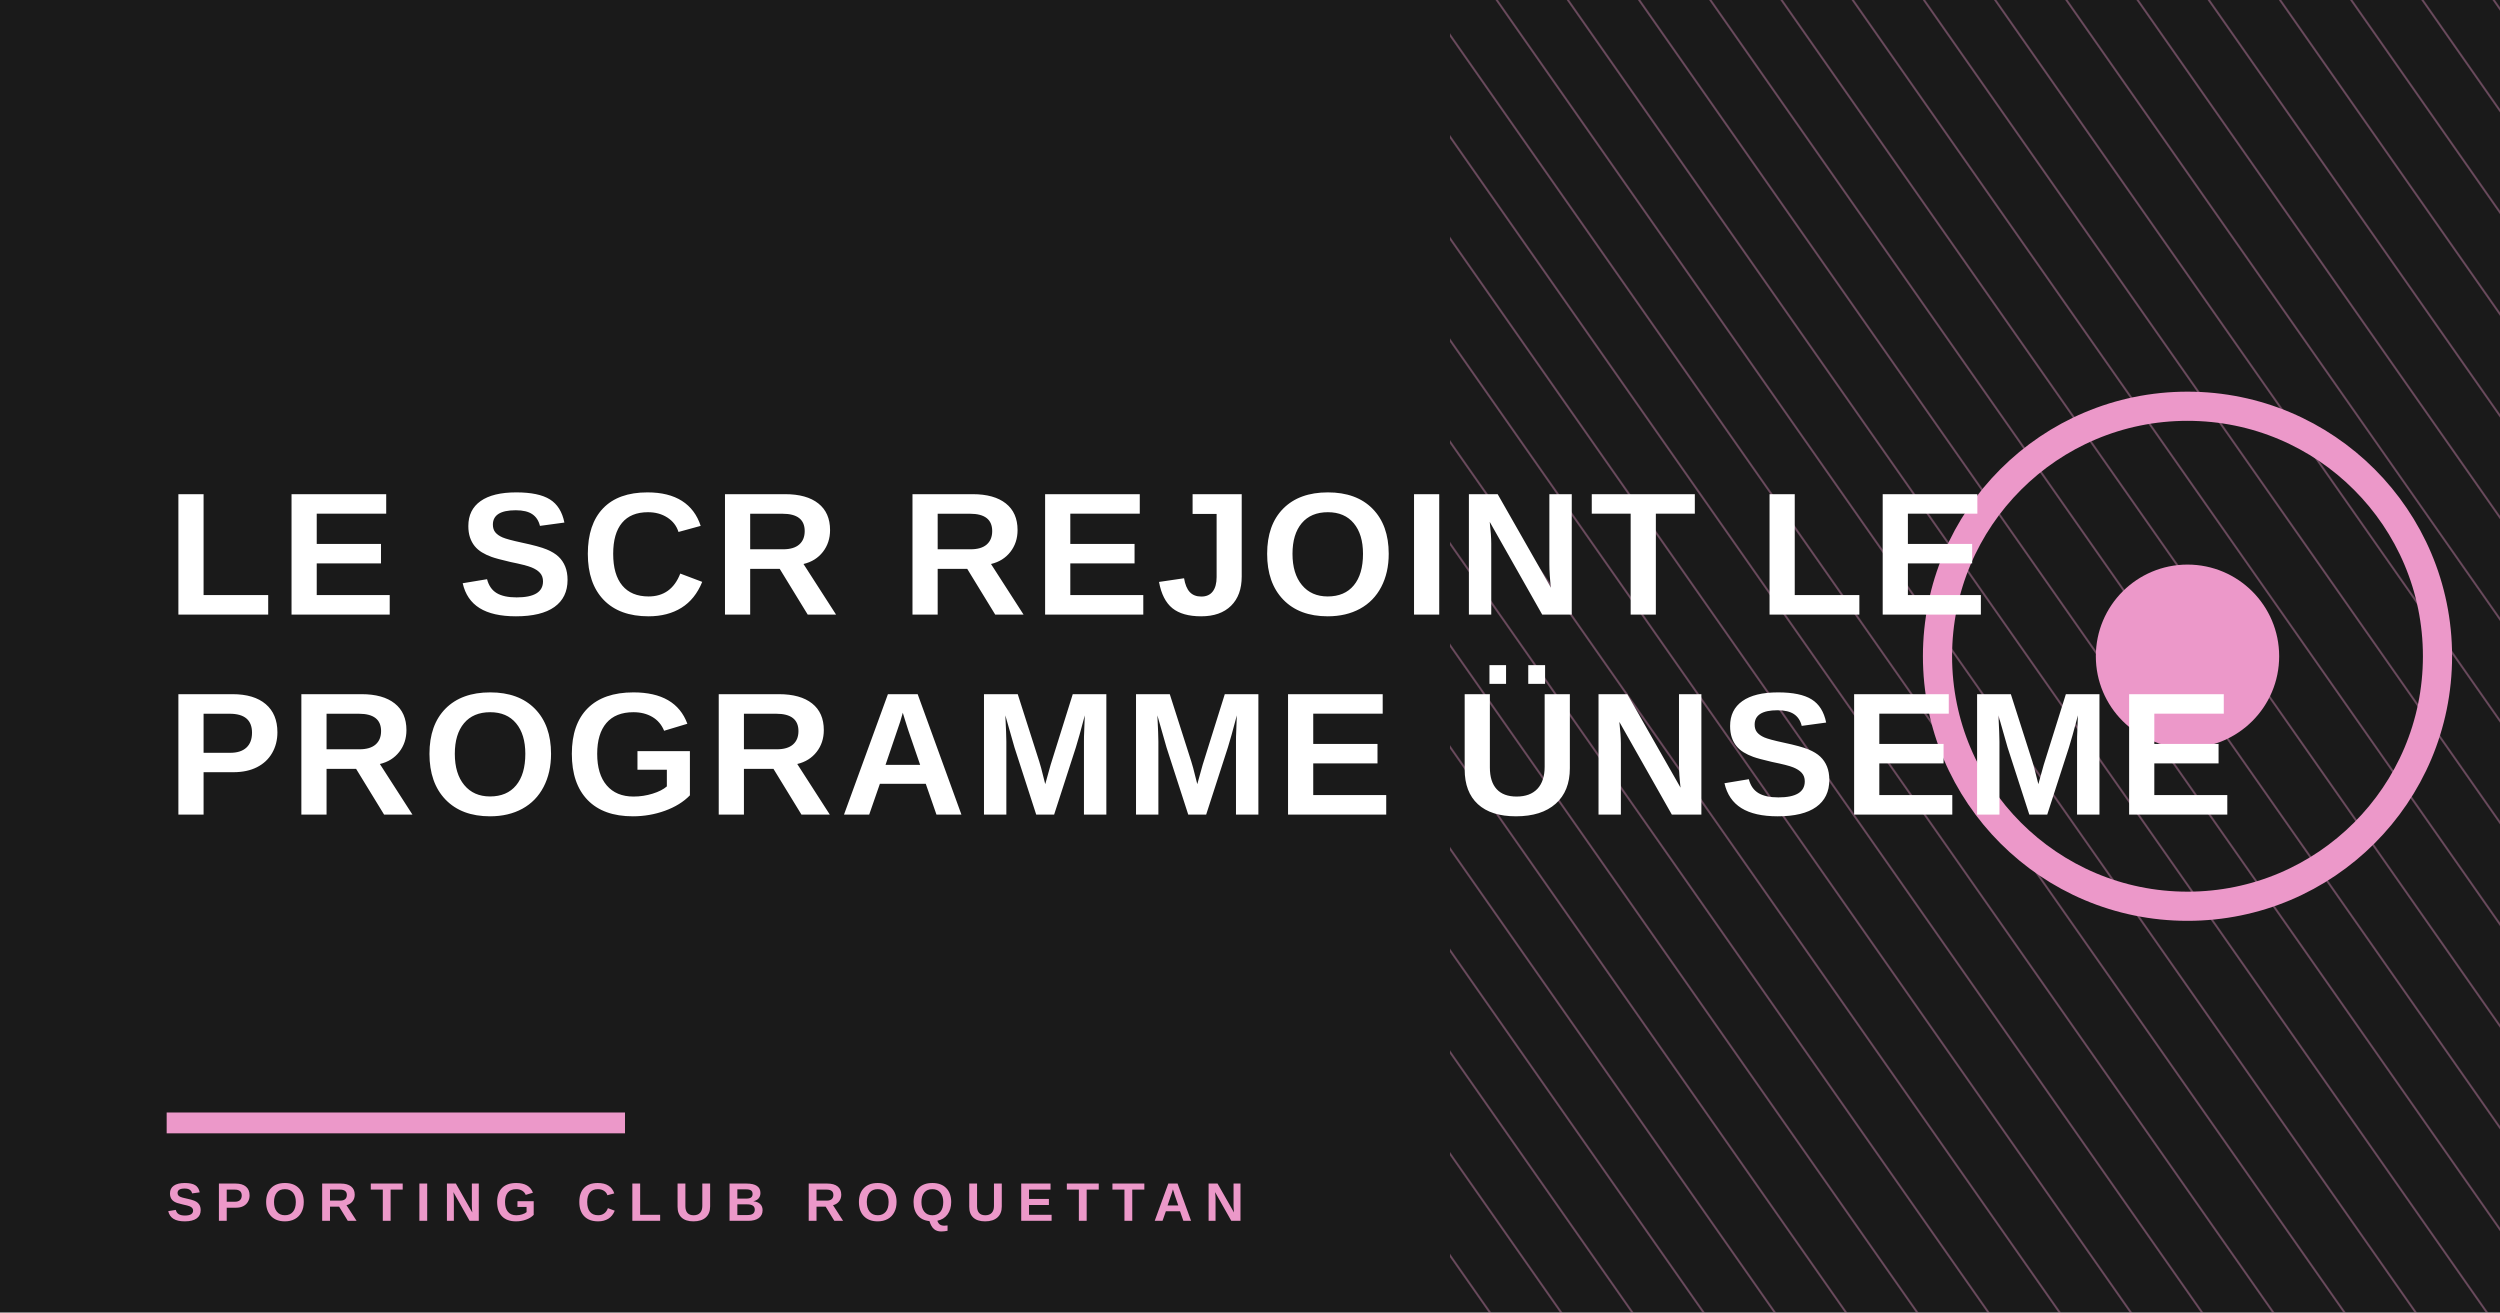
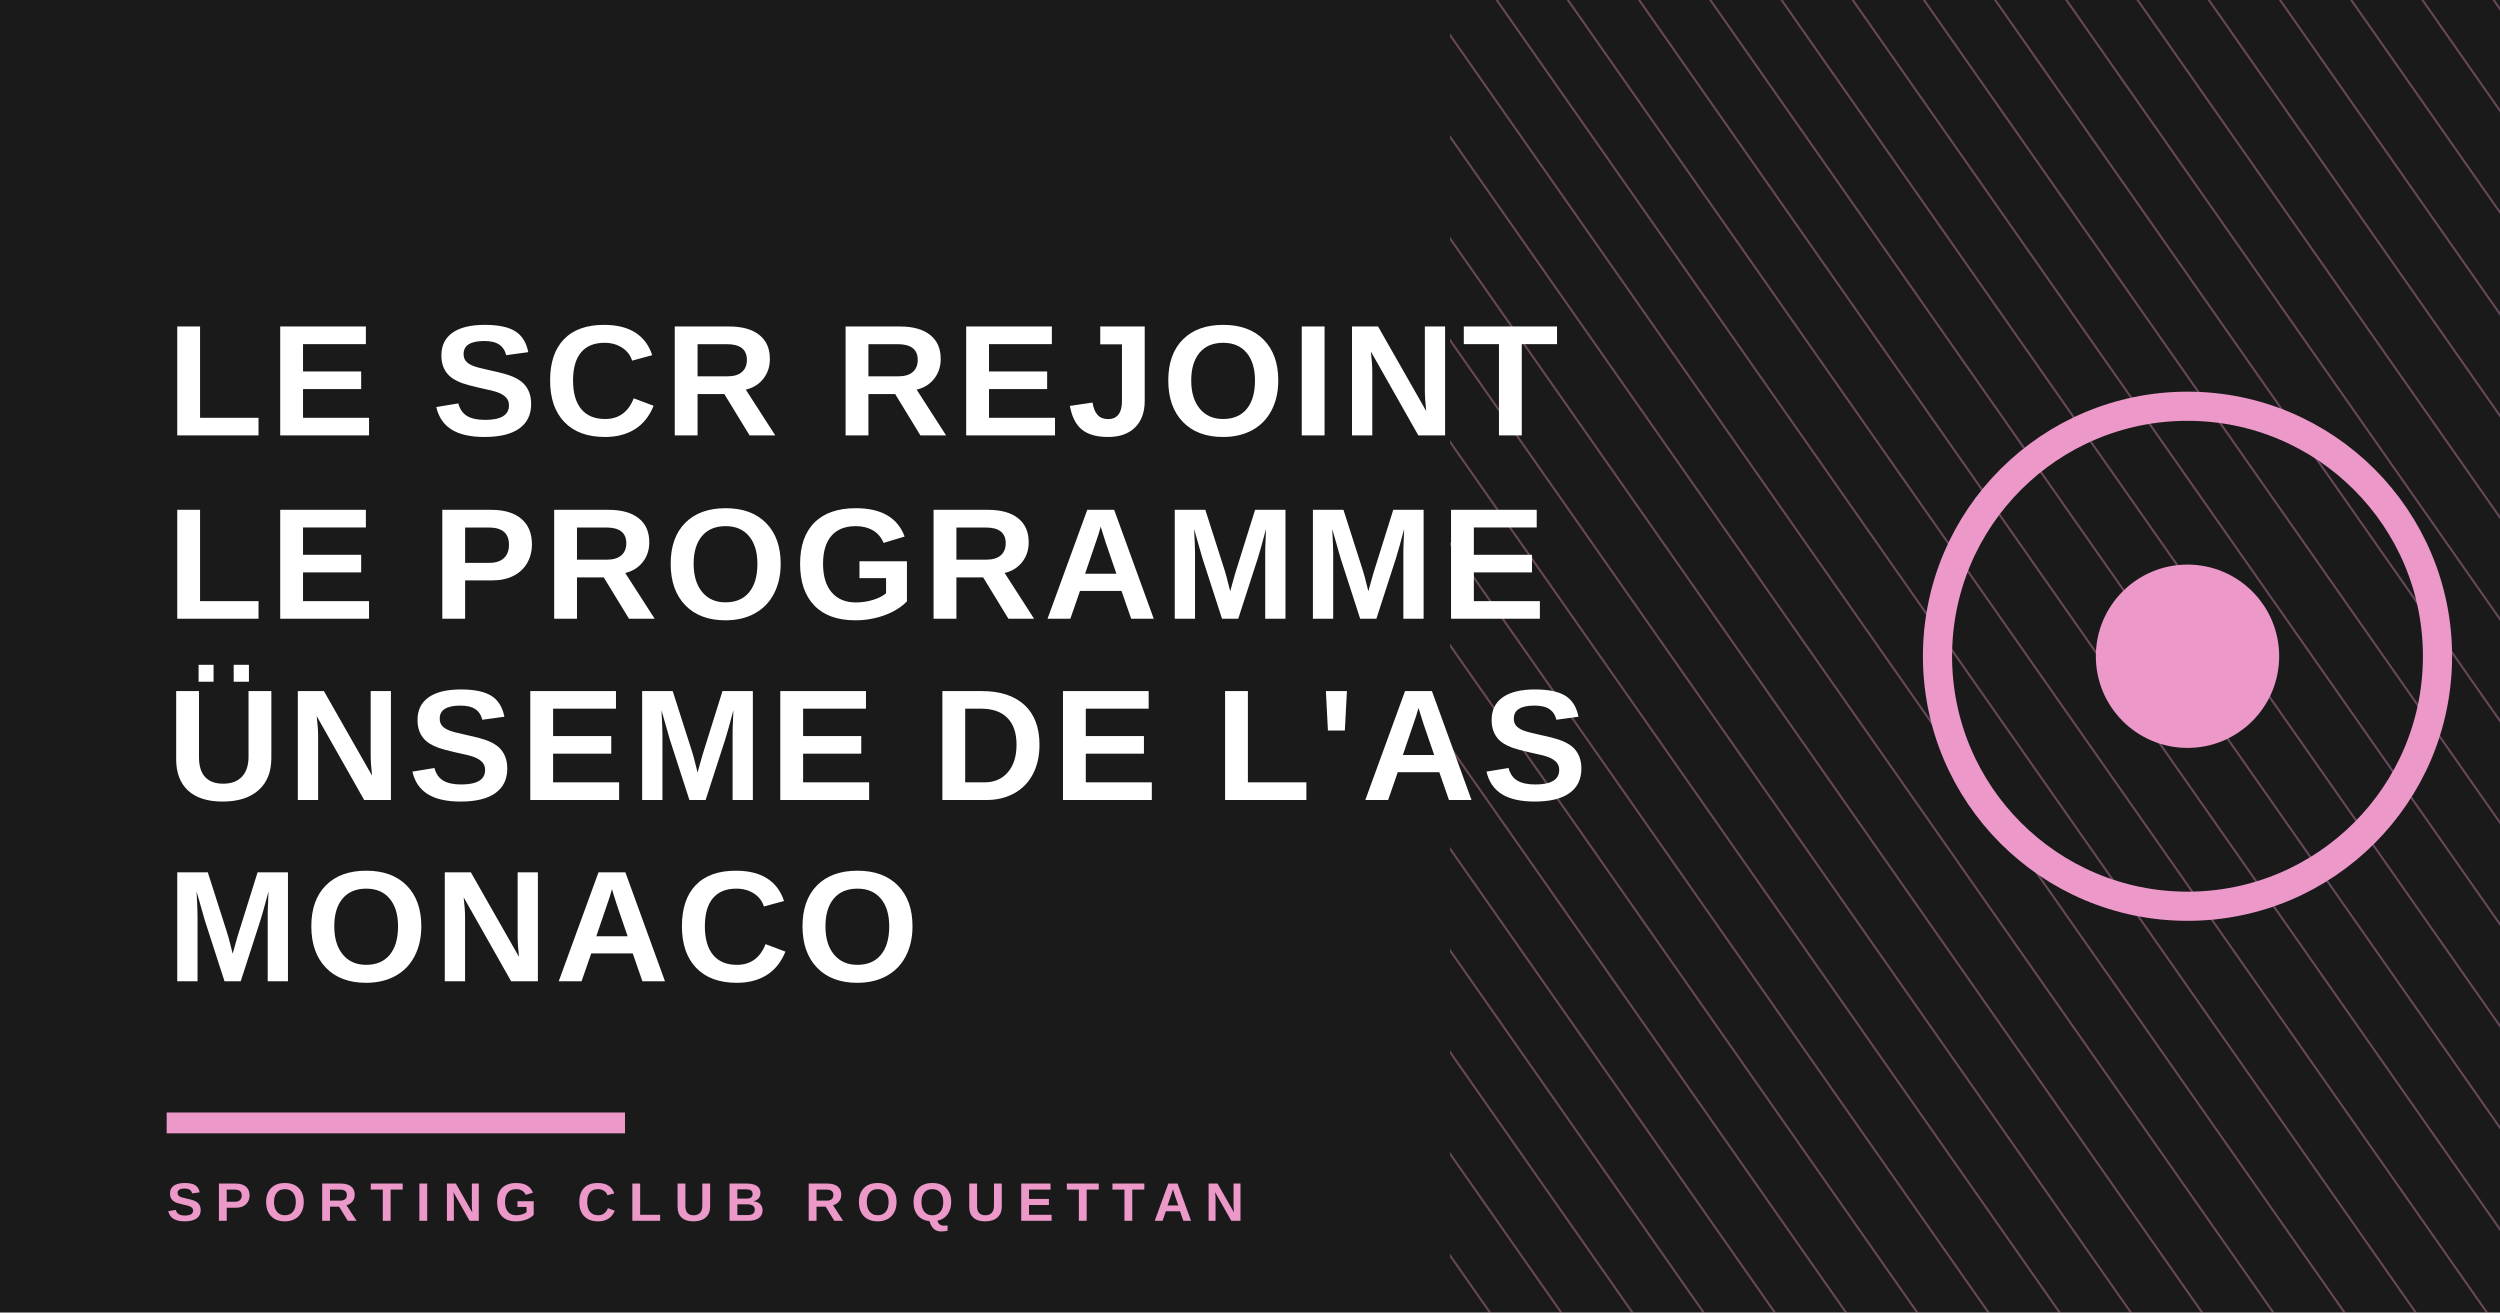
<svg xmlns="http://www.w3.org/2000/svg" width="1200" height="630" viewBox="0 0 1200 630" role="img" aria-label="Illustration abstraite rose et anthracite pour l’entrée du club dans le programme Ünseme de l’AS Monaco">
  <defs>
    <pattern id="diagonales" width="28" height="28" patternUnits="userSpaceOnUse" patternTransform="rotate(-35)">
      <line x1="0" y1="0" x2="0" y2="28" stroke="#EC98C9" stroke-width="2" stroke-opacity="0.35" />
    </pattern>
  </defs>
  <rect width="1200" height="630" fill="#1A1A1A" />
  <rect x="696" width="504" height="630" fill="url(#diagonales)" />
  <rect x="80" y="534" width="220" height="10" fill="#EC98C9" />
  <circle cx="1050" cy="315" r="120" fill="none" stroke="#EC98C9" stroke-width="14" />
  <circle cx="1050" cy="315" r="44" fill="#EC98C9" />
  <g>
-     <text x="80" y="295" fill="#FFFFFF" font-family="Arial Narrow, Helvetica Neue, Arial, sans-serif" font-weight="800" font-size="84" letter-spacing="3" style="text-transform:uppercase">LE SCR REJOINT LE</text>
-     <text x="80" y="391" fill="#FFFFFF" font-family="Arial Narrow, Helvetica Neue, Arial, sans-serif" font-weight="800" font-size="84" letter-spacing="3" style="text-transform:uppercase">PROGRAMME ÜNSEME</text>
+     <text x="80" y="209" fill="#FFFFFF" font-family="Arial Narrow, Helvetica Neue, Arial, sans-serif" font-weight="800" font-size="76" letter-spacing="3" style="text-transform:uppercase">LE SCR REJOINT</text>
+     <text x="80" y="297" fill="#FFFFFF" font-family="Arial Narrow, Helvetica Neue, Arial, sans-serif" font-weight="800" font-size="76" letter-spacing="3" style="text-transform:uppercase">LE PROGRAMME</text>
+     <text x="80" y="384" fill="#FFFFFF" font-family="Arial Narrow, Helvetica Neue, Arial, sans-serif" font-weight="800" font-size="76" letter-spacing="3" style="text-transform:uppercase">ÜNSEME DE L'AS</text>
+     <text x="80" y="471" fill="#FFFFFF" font-family="Arial Narrow, Helvetica Neue, Arial, sans-serif" font-weight="800" font-size="76" letter-spacing="3" style="text-transform:uppercase">MONACO</text>
  </g>
  <text x="80" y="586" fill="#EC98C9" font-family="Arial Narrow, Helvetica Neue, Arial, sans-serif" font-weight="700" font-size="26" letter-spacing="6">SPORTING CLUB ROQUETTAN</text>
</svg>
